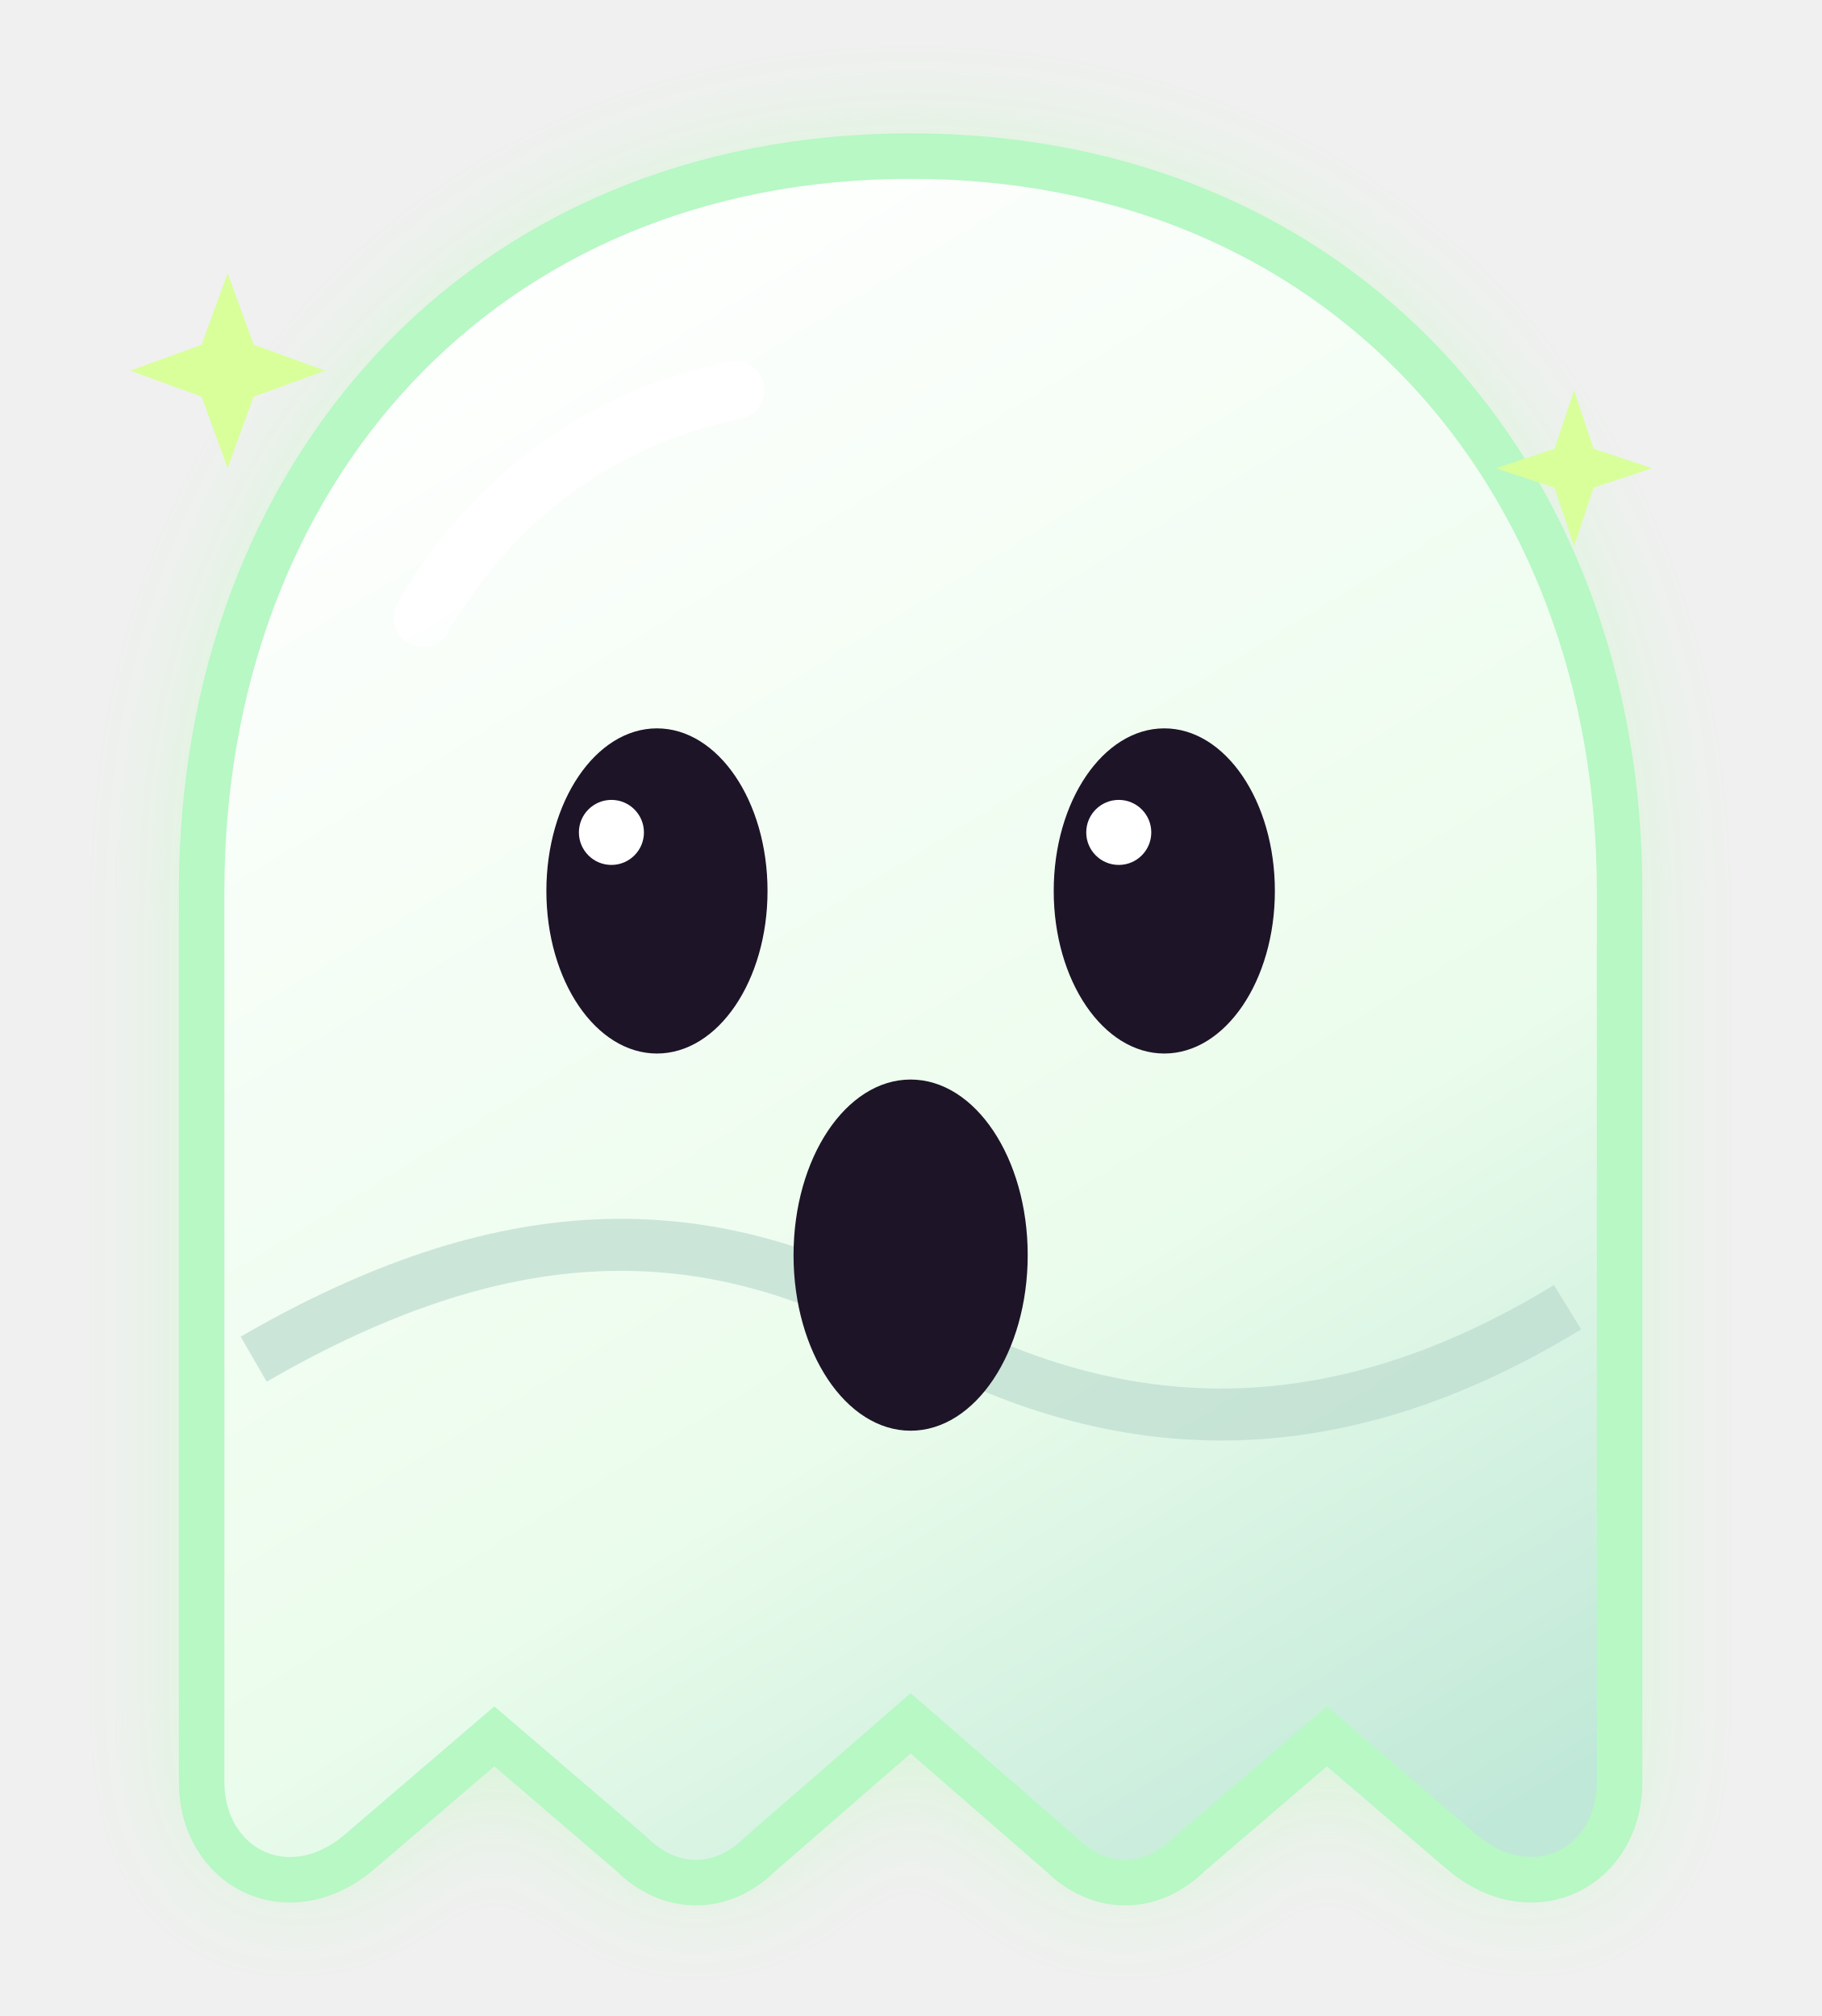
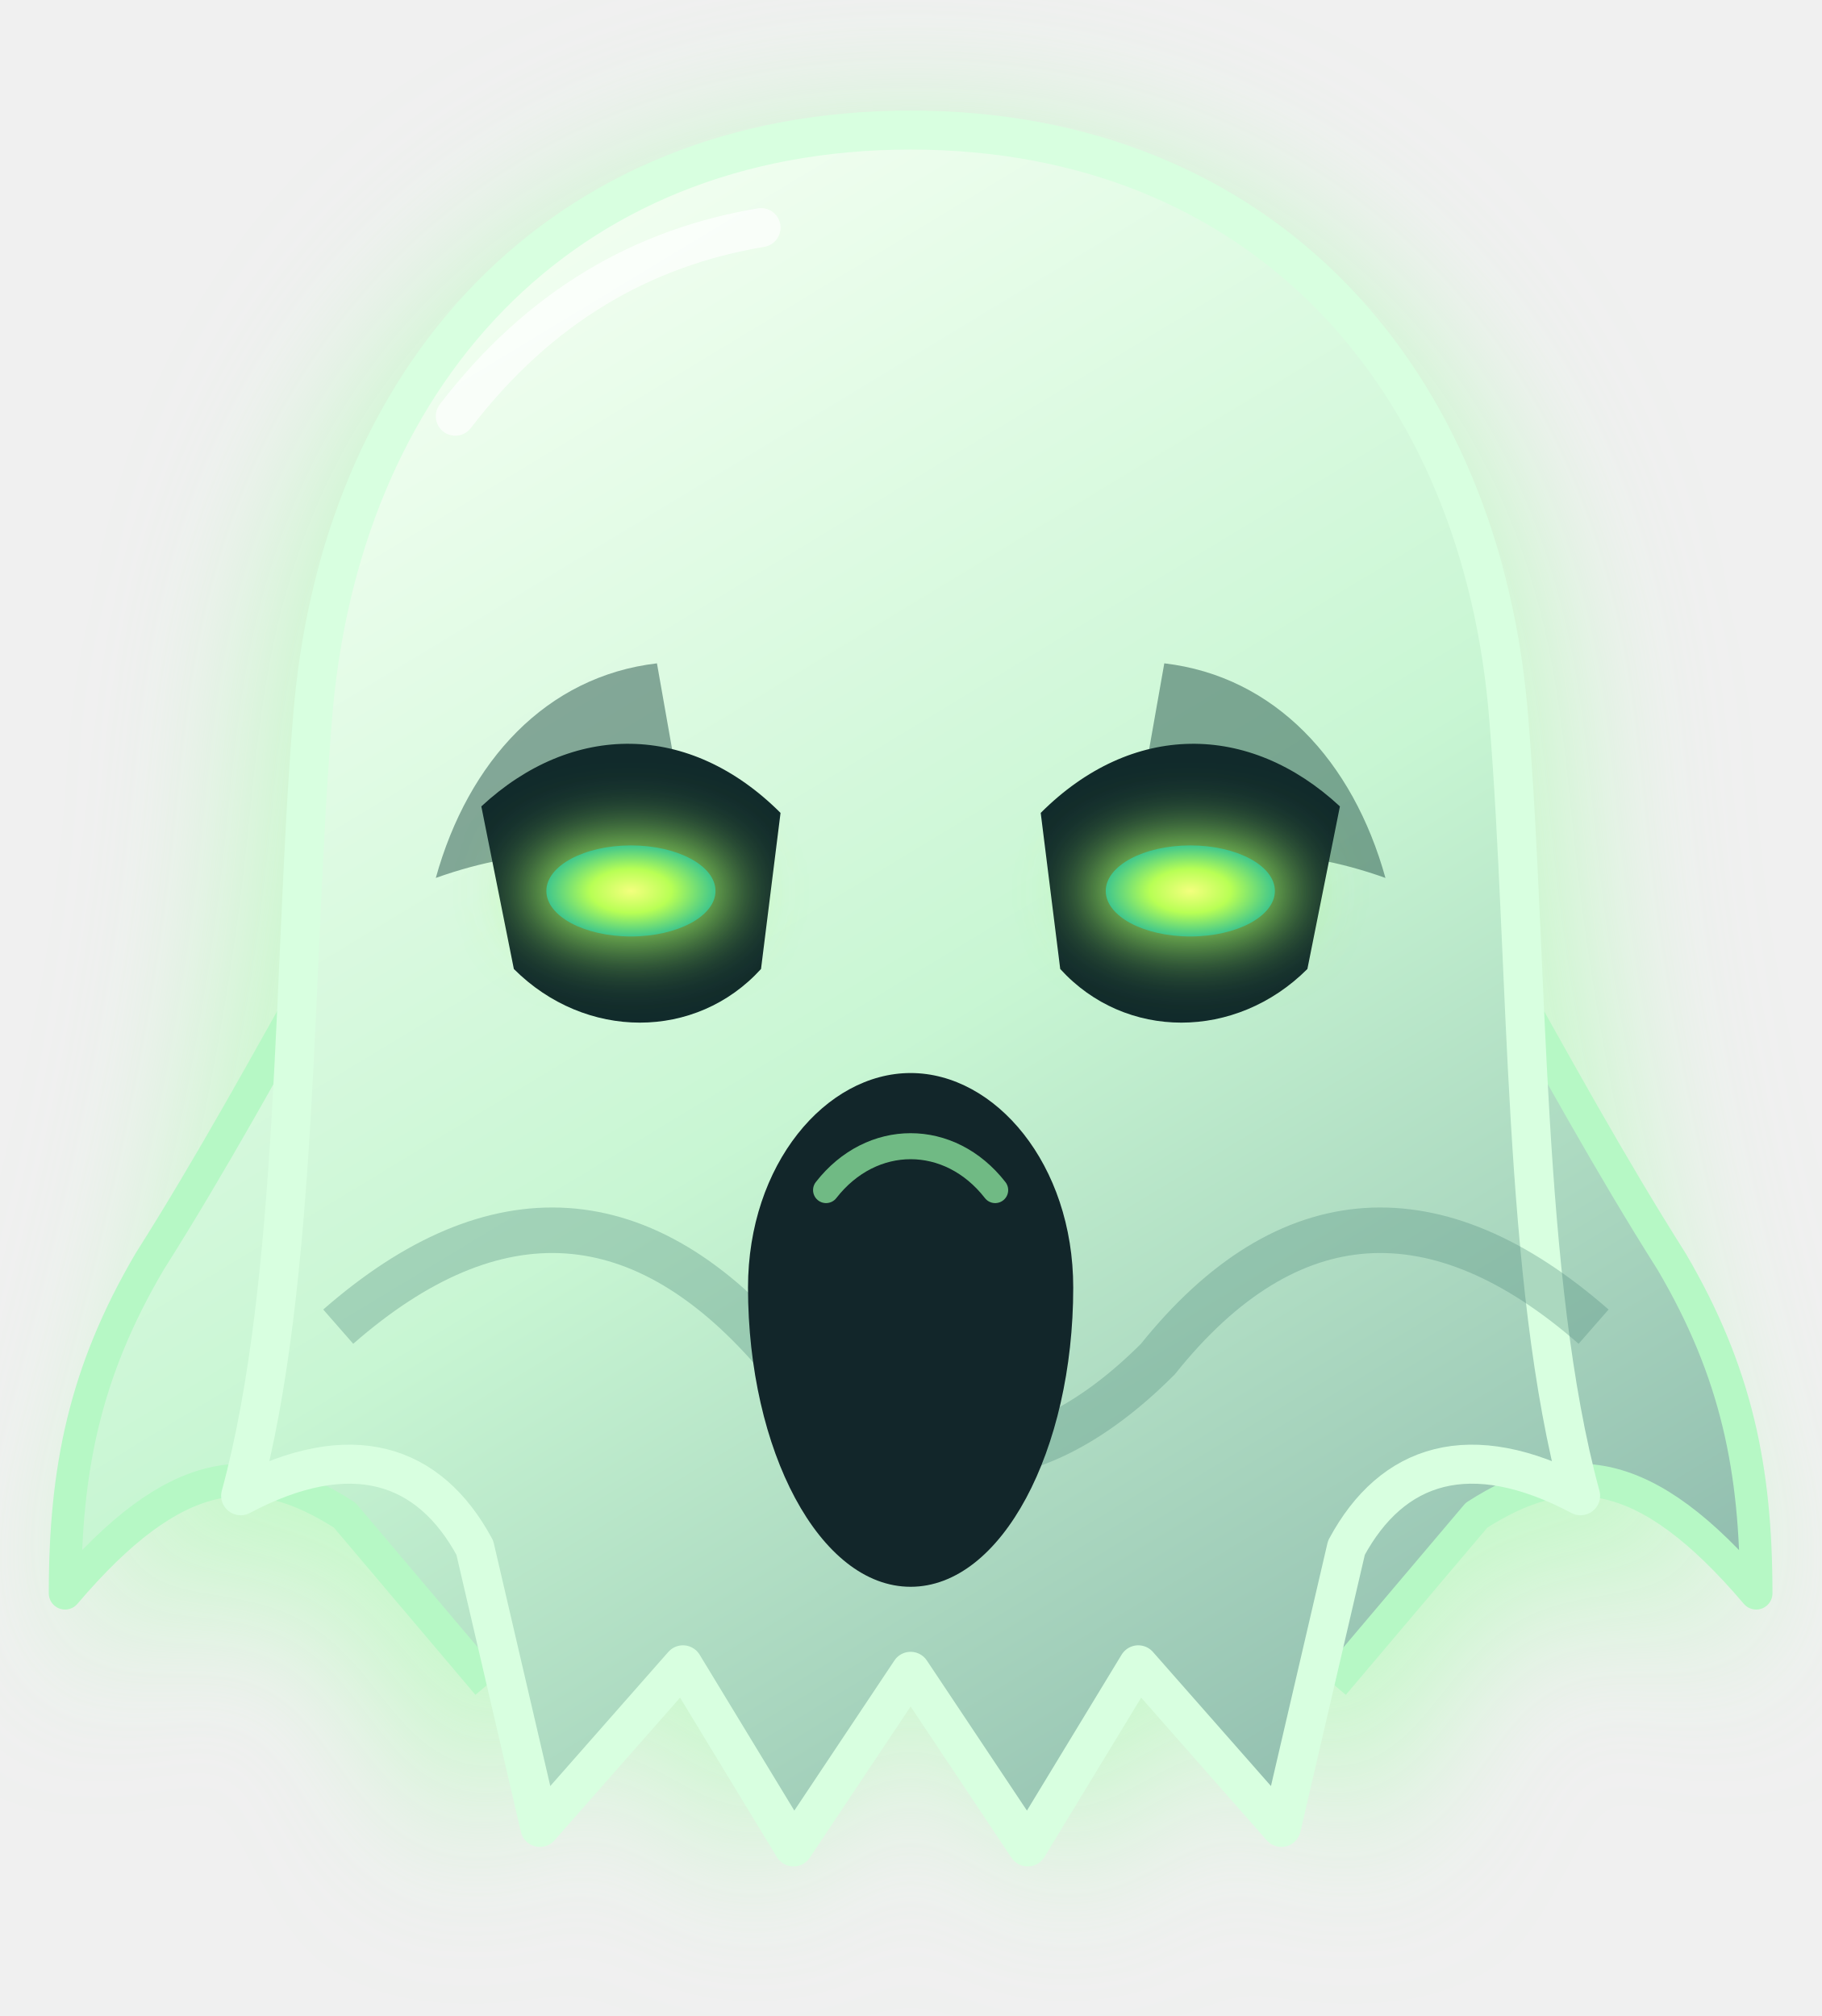
<svg xmlns="http://www.w3.org/2000/svg" viewBox="0 0 280 310" fill="none">
  <defs>
-     <linearGradient id="body" x1="63" y1="40" x2="215" y2="289" gradientUnits="userSpaceOnUse">
-       <stop stop-color="#FFFFFF" />
-       <stop offset=".65" stop-color="#EAFCEB" />
-       <stop offset="1" stop-color="#C0E8D8" />
+     <linearGradient id="shroud" x1="63" y1="35" x2="221" y2="296" gradientUnits="userSpaceOnUse">
+       <stop stop-color="#F5FFF3" />
+       <stop offset=".48" stop-color="#C8F6D3" />
+       <stop offset="1" stop-color="#88B4A9" />
    </linearGradient>
-     <filter id="glow" x="-50%" y="-50%" width="200%" height="200%">
-       <feGaussianBlur stdDeviation="10" />
+     <radialGradient id="eye">
+       <stop stop-color="#F3FF7E" />
+       <stop offset=".48" stop-color="#B8FF55" />
+       <stop offset="1" stop-color="#40C68C" />
+     </radialGradient>
+     <filter id="mist" x="-50%" y="-50%" width="200%" height="200%">
+       <feGaussianBlur stdDeviation="12" />
+     </filter>
+     <filter id="eye-glow" x="-100%" y="-100%" width="300%" height="300%">
+       <feGaussianBlur stdDeviation="5" />
    </filter>
  </defs>
-   <path d="M140 24C74 24 31 73 31 137v137c0 13 13 20 24 11l21-18 21 18c6 6 14 6 20 0l23-20 23 20c6 6 14 6 20 0l21-18 21 18c11 9 24 2 24-11V137C249 73 206 24 140 24Z" fill="#B6FFB3" opacity=".55" filter="url(#glow)" />
-   <path d="M140 24C74 24 31 73 31 137v137c0 13 13 20 24 11l21-18 21 18c6 6 14 6 20 0l23-20 23 20c6 6 14 6 20 0l21-18 21 18c11 9 24 2 24-11V137C249 73 206 24 140 24Z" fill="url(#body)" stroke="#B7F8C5" stroke-width="7" />
-   <path d="M39 209c38-22 69-23 101-5 32 18 65 19 101-3" stroke="#BCDCCF" stroke-width="8" opacity=".7" />
-   <path d="M65 95c11-19 28-31 48-35" stroke="#FFFFFF" stroke-width="9" stroke-linecap="round" opacity=".75" />
-   <ellipse cx="101" cy="137" rx="17" ry="25" fill="#1D1428" />
-   <ellipse cx="179" cy="137" rx="17" ry="25" fill="#1D1428" />
-   <circle cx="94" cy="128" r="5" fill="#FFFFFF" />
-   <circle cx="172" cy="128" r="5" fill="#FFFFFF" />
-   <ellipse cx="140" cy="193" rx="18" ry="27" fill="#1D1428" />
-   <path d="m35 42 4 11 11 4-11 4-4 11-4-11-11-4 11-4ZM242 60l3 9 9 3-9 3-3 9-3-9-9-3 9-3Z" fill="#D9FF9B" />
+   <path d="M140 20C79 20 42 61 39 119c-3 46-18 98-30 137 22-15 36-17 45-4l18 33 19-27 25 31 24-31 24 31 25-31 19 27 18-33c9-13 23-11 45 4-12-39-27-91-30-137C238 61 201 20 140 20Z" fill="#A9FFAF" opacity=".6" filter="url(#mist)" />
+   <path d="M72 112C58 130 42 164 23 194c-10 17-13 32-13 51 17-20 29-21 43-12l22 26M208 112c14 18 30 52 49 82 10 17 13 32 13 51-17-20-29-21-43-12l-22 26" fill="url(#shroud)" stroke="#B6F8C5" stroke-width="5" stroke-linejoin="round" />
+   <path d="M140 20C86 20 52 58 48 111c-3 37-2 86-11 119 17-9 29-5 36 8l10 43 22-25 17 28 18-27 18 27 17-28 22 25 10-43c7-13 19-17 36-8-9-33-8-82-11-119C228 58 194 20 140 20Z" fill="url(#shroud)" stroke="#D8FFE0" stroke-width="6" stroke-linejoin="round" />
+   <path d="M52 204c24-21 47-20 68 5 18 20 38 20 58 0 20-25 43-26 67-5" stroke="#568E82" stroke-width="7" opacity=".35" />
+   <path d="M101 102c-17 2-29 15-34 33 14-5 27-5 40 1M179 102c17 2 29 15 34 33-14-5-27-5-40 1" fill="#204D46" opacity=".48" />
+   <path d="M74 124c14-13 32-13 46 1l-3 24c-10 11-27 11-38 0l-5-25ZM206 124c-14-13-32-13-46 1l3 24c10 11 27 11 38 0l5-25Z" fill="#112A2B" />
+   <ellipse cx="97" cy="137" rx="16" ry="8" fill="#A7FF65" filter="url(#eye-glow)" />
+   <ellipse cx="183" cy="137" rx="16" ry="8" fill="#A7FF65" filter="url(#eye-glow)" />
+   <ellipse cx="97" cy="137" rx="13" ry="7" fill="url(#eye)" />
+   <ellipse cx="183" cy="137" rx="13" ry="7" fill="url(#eye)" />
+   <path d="M140 165c-13 0-25 14-25 33 0 25 11 46 25 46s25-21 25-46c0-19-12-33-25-33Z" fill="#12262A" />
+   <path d="M127 183c7-9 19-9 26 0" stroke="#8FEBA1" stroke-width="4" stroke-linecap="round" opacity=".75" />
+   <path d="M70 64c13-17 29-26 47-29" stroke="#FFFFFF" stroke-width="6" stroke-linecap="round" opacity=".68" />
</svg>
